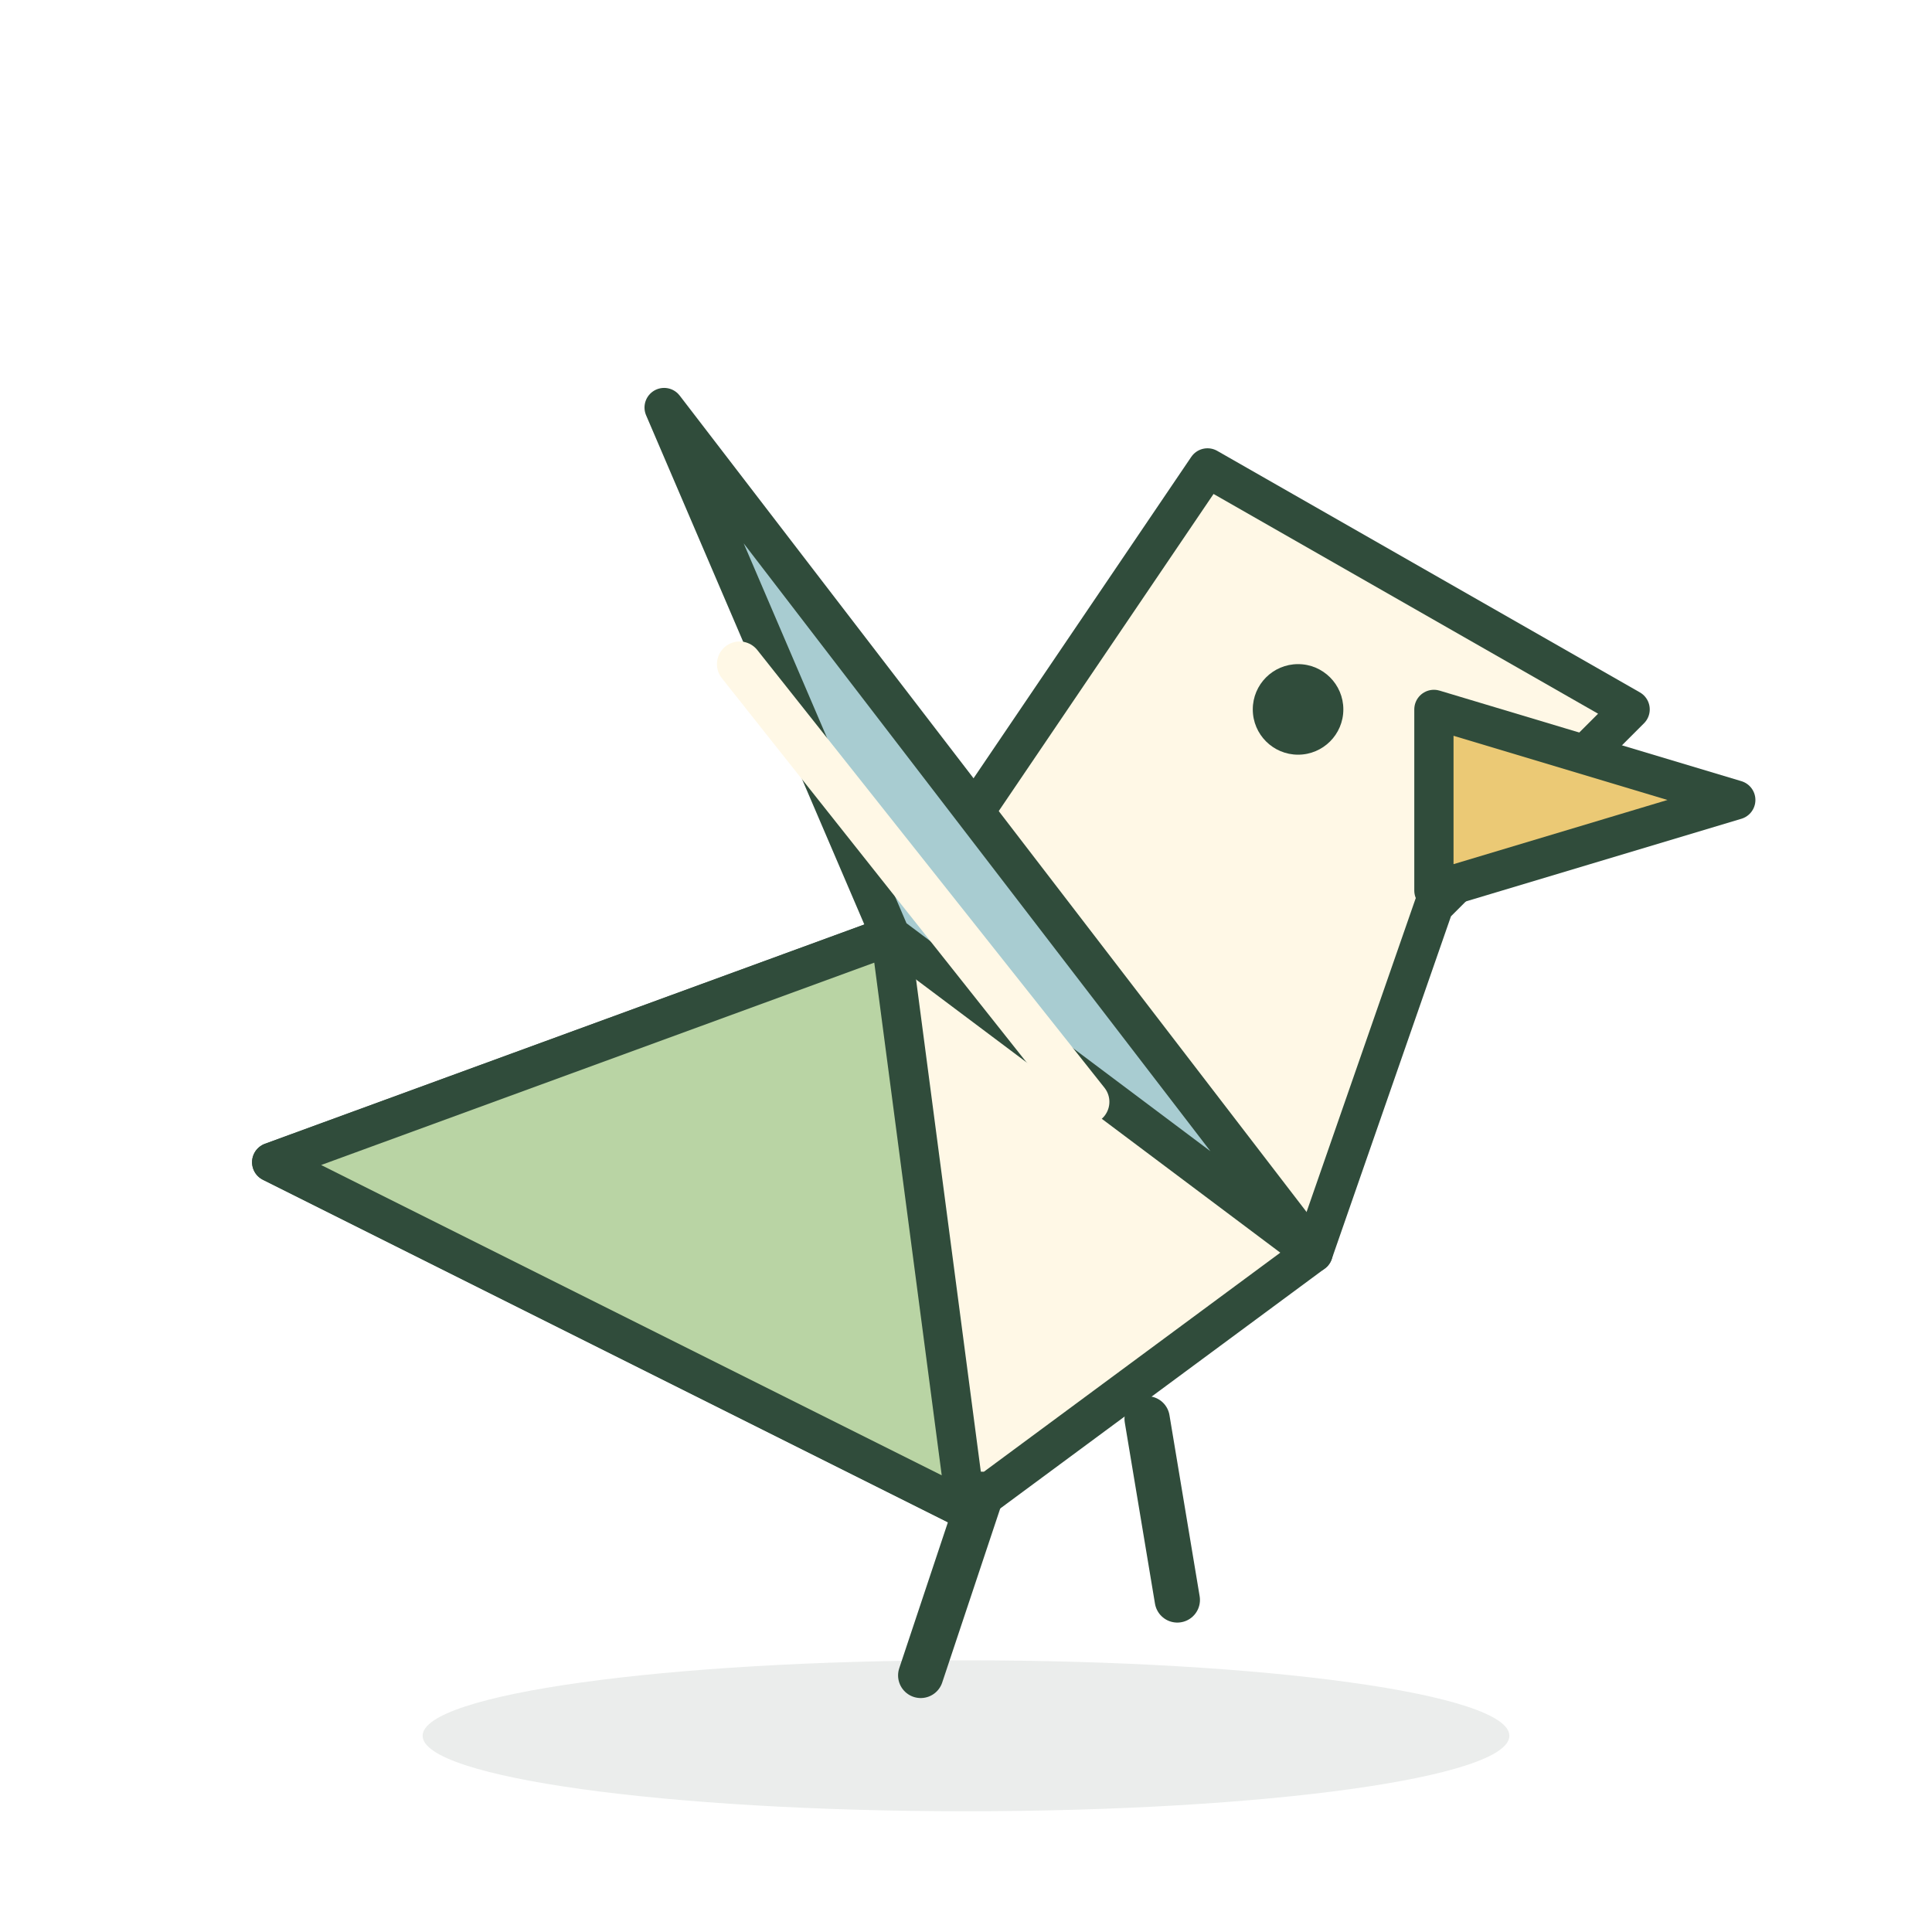
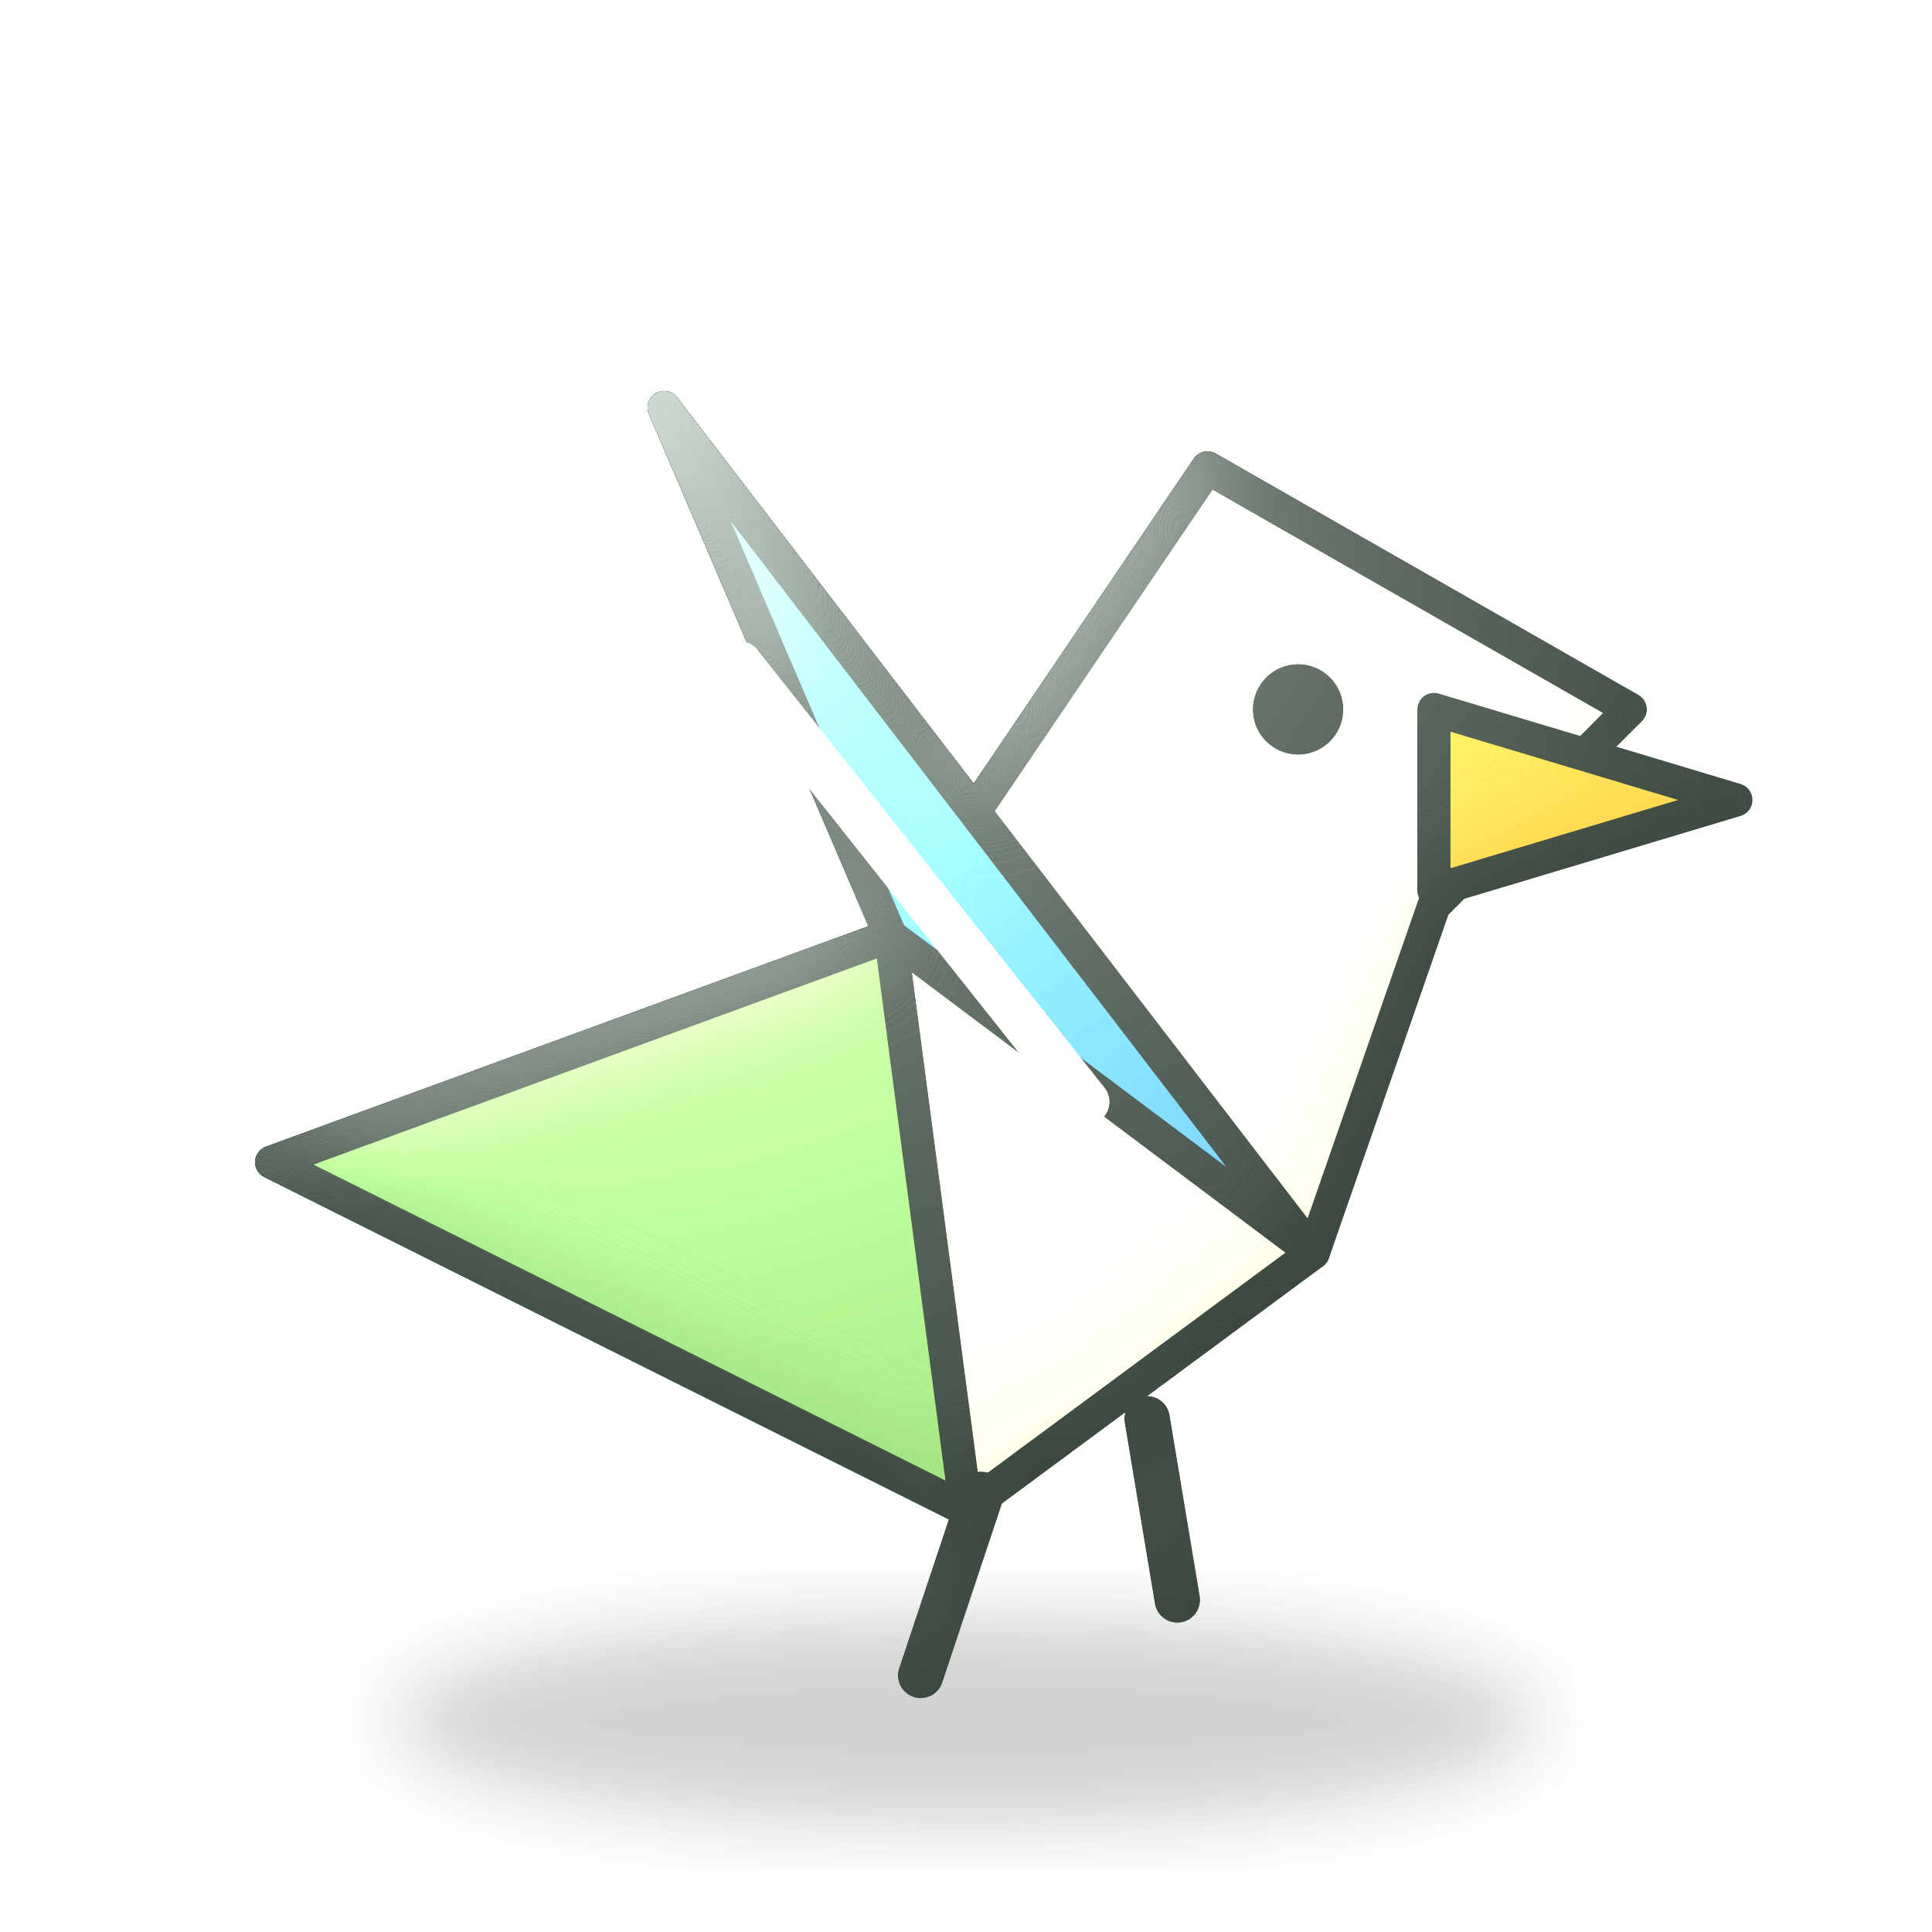
<svg xmlns="http://www.w3.org/2000/svg" viewBox="0 0 128 128" width="128" height="128" role="img" aria-labelledby="title">
-   <ellipse cx="64" cy="115" rx="36" ry="5" fill="#304C3B" opacity=".10" />
-   <g stroke="#304C3B" stroke-width="2.6" stroke-linecap="round" stroke-linejoin="round">
-     <path d="M18 77 L59 62 L80 31 L108 47 L95 60 L87 83 L64 100Z" fill="#FFF8E6" />
-     <path d="M59 62 L44 27 L87 83Z" fill="#A8CCD1" />
-     <path d="M59 62 L18 77 L64 100Z" fill="#B9D4A4" />
-     <path d="M95 47 L115 53 L95 59Z" fill="#EBC975" />
-     <circle cx="86" cy="47" r="3" fill="#304C3B" stroke="none" />
-     <path d="M65 99 L61 111 M76 94 L78 106" fill="none" stroke-width="3" />
-     <path d="M49 44 L72 73" fill="none" stroke="#FFF8E6" stroke-width="3" />
+   <defs>
+     <filter id="soft" x="-20%" y="-20%" width="140%" height="140%">
+       <feGaussianBlur stdDeviation="2.5" />
+     </filter>
+     <filter id="clay" x="-10%" y="-10%" width="120%" height="120%" color-interpolation-filters="sRGB">
+       <feGaussianBlur in="SourceAlpha" stdDeviation="3.2" result="blur" />
+       <feDiffuseLighting in="blur" surfaceScale="3.5" diffuseConstant="1.15" lighting-color="#ffffff" result="diffuse">
+         <feDistantLight azimuth="235" elevation="58" />
+       </feDiffuseLighting>
+       <feComposite in="SourceGraphic" in2="diffuse" operator="arithmetic" k1="1.08" result="shaded" />
+       <feSpecularLighting in="blur" surfaceScale="4" specularConstant=".85" specularExponent="26" lighting-color="#ffffff" result="spec">
+         <fePointLight x="34" y="14" z="90" />
+       </feSpecularLighting>
+       <feComposite in="spec" in2="SourceAlpha" operator="in" result="gloss" />
+       <feComposite in="gloss" in2="shaded" operator="arithmetic" k2=".75" k3="1" />
+     </filter>
+   </defs>
+   <ellipse cx="64" cy="114" rx="38" ry="7" fill="#2E3B33" opacity=".22" filter="url(#soft)" />
+   <g filter="url(#clay)">
+     <g stroke="#2E3B33" stroke-width="2.2" stroke-linecap="round" stroke-linejoin="round">
+       <path d="M18 77 L59 62 L80 31 L108 47 L95 60 L87 83 L64 100Z" fill="#FFF3D6" />
+       <path d="M59 62 L44 27 L87 83Z" fill="#5DB3E0" />
+       <path d="M59 62 L18 77 L64 100Z" fill="#8FCB6E" />
+       <path d="M95 47 L115 53 L95 59Z" fill="#F7C23E" />
+       <circle cx="86" cy="47" r="3" fill="#2E3B33" stroke="none" />
+       <path d="M65 99 L61 111 M76 94 L78 106" fill="none" stroke-width="3" />
+       <path d="M49 44 L72 73" fill="none" stroke="#FFF3D6" stroke-width="3" />
+     </g>
  </g>
</svg>
